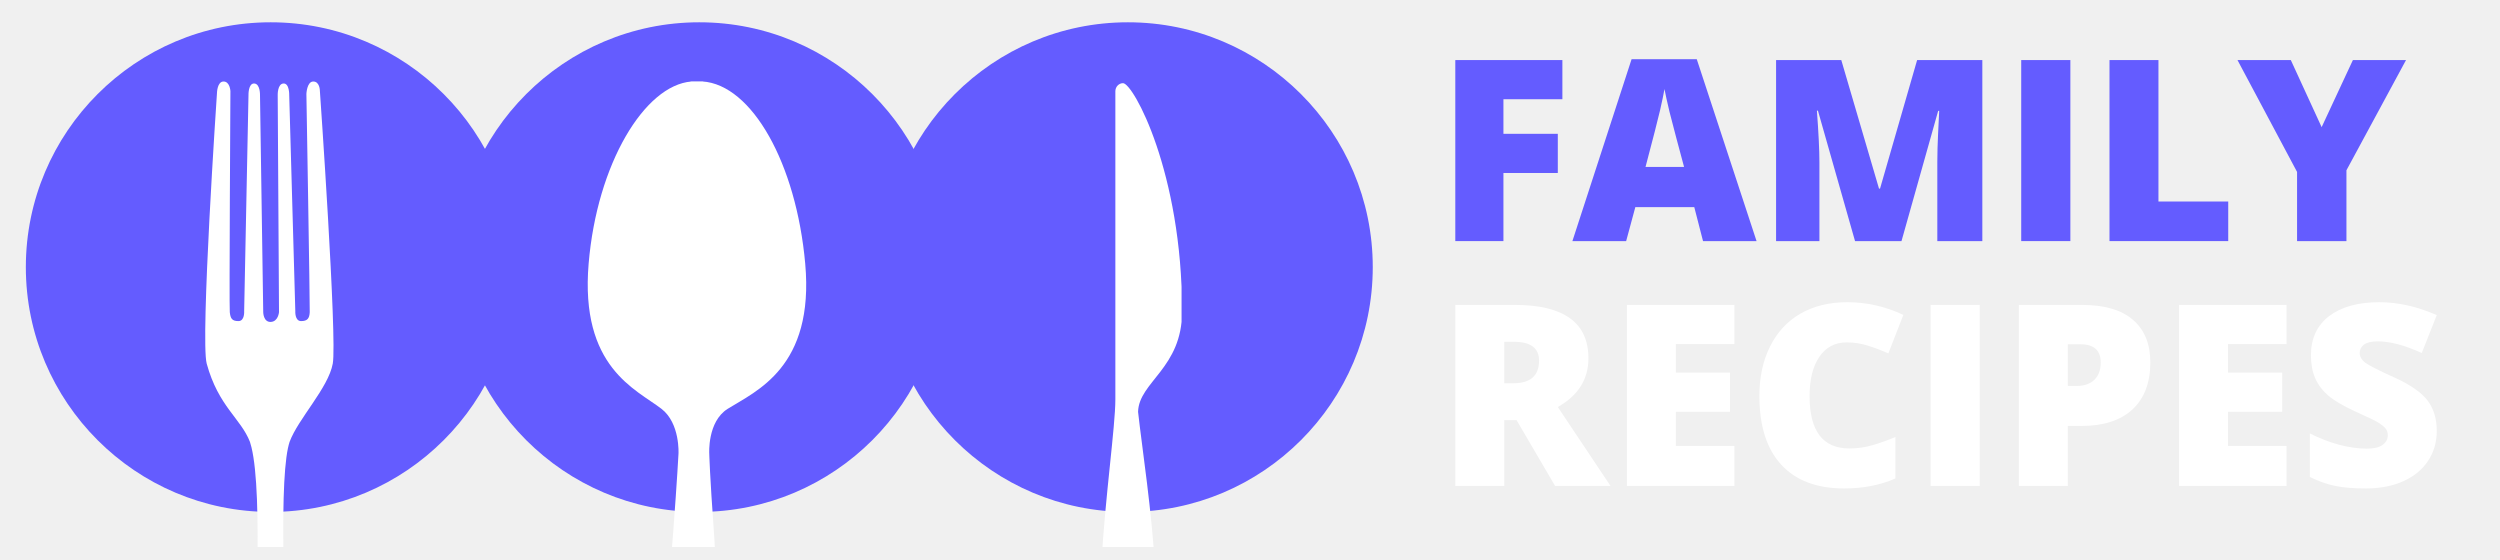
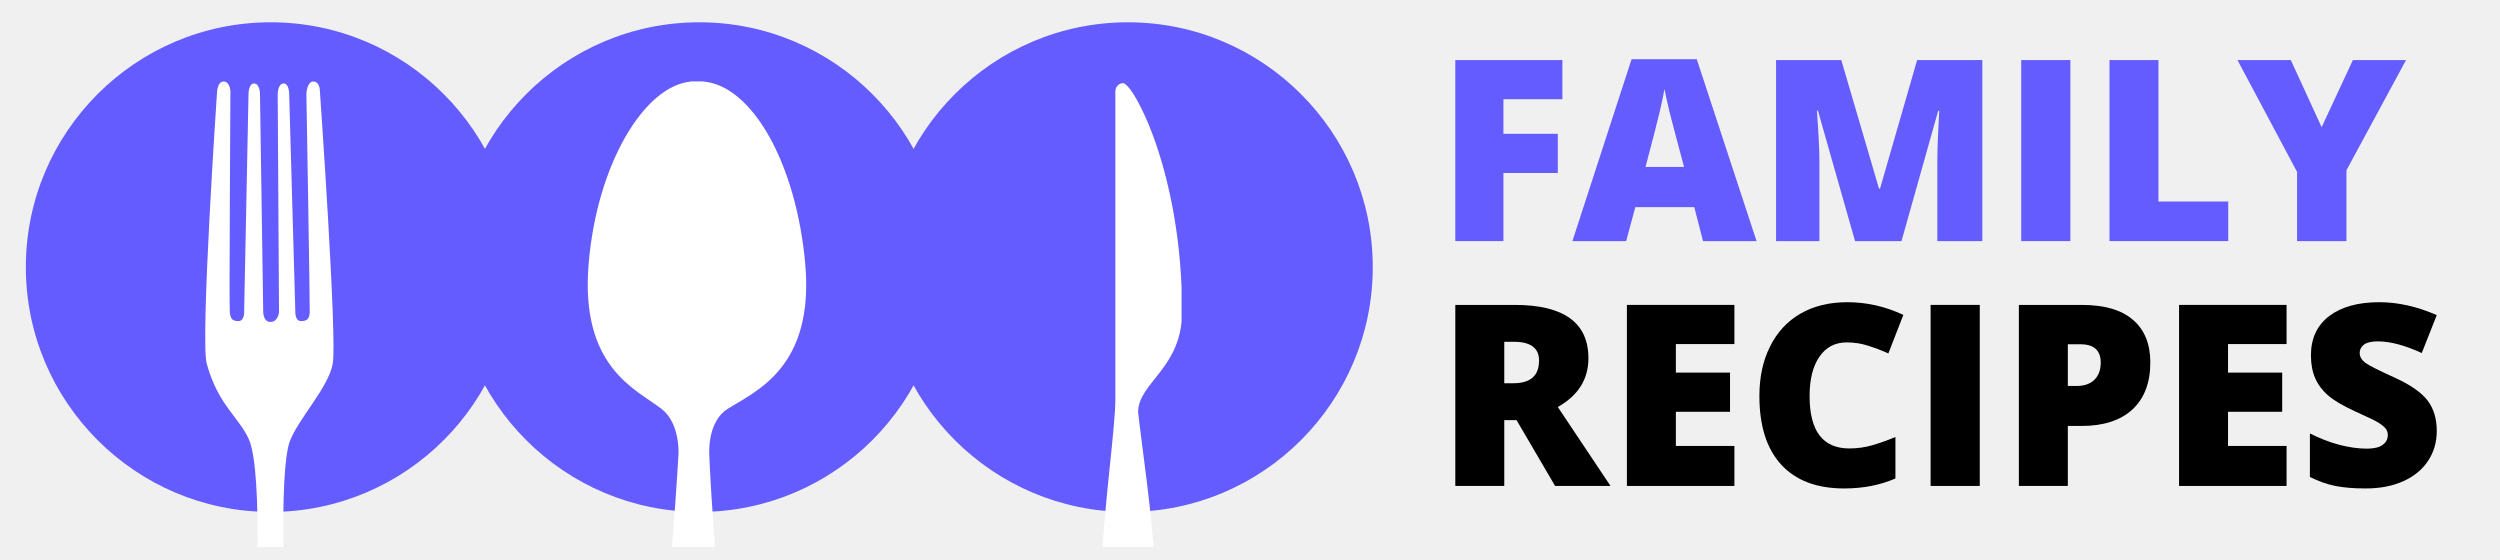
<svg xmlns="http://www.w3.org/2000/svg" xmlns:xlink="http://www.w3.org/1999/xlink" width="187.5" viewBox="0 0 187.5 42" height="42" version="1.0">
  <defs>
    <g id="g">
      <path d="M 5.078 0 L 1.469 0 L 1.469 -13.578 L 9.5 -13.578 L 9.5 -10.641 L 5.078 -10.641 L 5.078 -8.047 L 9.156 -8.047 L 9.156 -5.109 L 5.078 -5.109 Z M 5.078 0" />
    </g>
    <g id="h">
      <path d="M 9.797 0 L 9.141 -2.547 L 4.719 -2.547 L 4.031 0 L 0 0 L 4.438 -13.641 L 9.328 -13.641 L 13.812 0 Z M 8.375 -5.562 L 7.781 -7.781 C 7.645 -8.281 7.477 -8.922 7.281 -9.703 C 7.094 -10.492 6.969 -11.062 6.906 -11.406 C 6.852 -11.082 6.742 -10.555 6.578 -9.828 C 6.41 -9.109 6.047 -7.688 5.484 -5.562 Z M 8.375 -5.562" />
    </g>
    <g id="i">
      <path d="M 7.391 0 L 4.609 -9.781 L 4.531 -9.781 C 4.656 -8.113 4.719 -6.82 4.719 -5.906 L 4.719 0 L 1.469 0 L 1.469 -13.578 L 6.359 -13.578 L 9.188 -3.938 L 9.266 -3.938 L 12.047 -13.578 L 16.938 -13.578 L 16.938 0 L 13.562 0 L 13.562 -5.953 C 13.562 -6.266 13.566 -6.609 13.578 -6.984 C 13.586 -7.367 13.629 -8.297 13.703 -9.766 L 13.625 -9.766 L 10.875 0 Z M 7.391 0" />
    </g>
    <g id="j">
      <path d="M 1.469 0 L 1.469 -13.578 L 5.156 -13.578 L 5.156 0 Z M 1.469 0" />
    </g>
    <g id="k">
      <path d="M 1.469 0 L 1.469 -13.578 L 5.141 -13.578 L 5.141 -2.969 L 10.375 -2.969 L 10.375 0 Z M 1.469 0" />
    </g>
    <g id="l">
      <path d="M 6.312 -8.547 L 8.656 -13.578 L 12.641 -13.578 L 8.172 -5.312 L 8.172 0 L 4.469 0 L 4.469 -5.188 L 0 -13.578 L 4 -13.578 Z M 6.312 -8.547" />
    </g>
    <g id="m">
      <path d="M 5.141 -4.938 L 5.141 0 L 1.469 0 L 1.469 -13.578 L 5.922 -13.578 C 9.609 -13.578 11.453 -12.242 11.453 -9.578 C 11.453 -8.004 10.688 -6.785 9.156 -5.922 L 13.109 0 L 8.953 0 L 6.062 -4.938 Z M 5.141 -7.703 L 5.828 -7.703 C 7.109 -7.703 7.75 -8.27 7.75 -9.406 C 7.75 -10.344 7.117 -10.812 5.859 -10.812 L 5.141 -10.812 Z M 5.141 -7.703" />
    </g>
    <g id="n">
      <path d="M 9.531 0 L 1.469 0 L 1.469 -13.578 L 9.531 -13.578 L 9.531 -10.641 L 5.141 -10.641 L 5.141 -8.5 L 9.203 -8.5 L 9.203 -5.562 L 5.141 -5.562 L 5.141 -3 L 9.531 -3 Z M 9.531 0" />
    </g>
    <g id="o">
      <path d="M 7.516 -10.766 C 6.641 -10.766 5.957 -10.406 5.469 -9.688 C 4.977 -8.977 4.734 -7.992 4.734 -6.734 C 4.734 -4.117 5.727 -2.812 7.719 -2.812 C 8.32 -2.812 8.906 -2.895 9.469 -3.062 C 10.031 -3.227 10.598 -3.43 11.172 -3.672 L 11.172 -0.562 C 10.035 -0.062 8.754 0.188 7.328 0.188 C 5.273 0.188 3.703 -0.406 2.609 -1.594 C 1.516 -2.781 0.969 -4.5 0.969 -6.75 C 0.969 -8.156 1.234 -9.391 1.766 -10.453 C 2.297 -11.523 3.055 -12.348 4.047 -12.922 C 5.035 -13.492 6.207 -13.781 7.562 -13.781 C 9.02 -13.781 10.422 -13.461 11.766 -12.828 L 10.641 -9.938 C 10.141 -10.164 9.633 -10.359 9.125 -10.516 C 8.625 -10.68 8.086 -10.766 7.516 -10.766 Z M 7.516 -10.766" />
    </g>
    <g id="p">
      <path d="M 11.328 -9.266 C 11.328 -7.742 10.879 -6.566 9.984 -5.734 C 9.086 -4.91 7.816 -4.5 6.172 -4.5 L 5.141 -4.5 L 5.141 0 L 1.469 0 L 1.469 -13.578 L 6.172 -13.578 C 7.891 -13.578 9.176 -13.203 10.031 -12.453 C 10.895 -11.711 11.328 -10.648 11.328 -9.266 Z M 5.141 -7.5 L 5.812 -7.5 C 6.363 -7.5 6.801 -7.648 7.125 -7.953 C 7.445 -8.266 7.609 -8.695 7.609 -9.25 C 7.609 -10.164 7.102 -10.625 6.094 -10.625 L 5.141 -10.625 Z M 5.141 -7.5" />
    </g>
    <g id="q">
      <path d="M 10.359 -4.125 C 10.359 -3.281 10.141 -2.531 9.703 -1.875 C 9.273 -1.227 8.66 -0.723 7.859 -0.359 C 7.055 0.004 6.113 0.188 5.031 0.188 C 4.125 0.188 3.363 0.125 2.75 0 C 2.133 -0.125 1.5 -0.348 0.844 -0.672 L 0.844 -3.938 C 1.539 -3.582 2.266 -3.301 3.016 -3.094 C 3.773 -2.895 4.473 -2.797 5.109 -2.797 C 5.648 -2.797 6.047 -2.891 6.297 -3.078 C 6.555 -3.266 6.688 -3.508 6.688 -3.812 C 6.688 -4 6.633 -4.16 6.531 -4.297 C 6.426 -4.43 6.258 -4.57 6.031 -4.719 C 5.812 -4.863 5.211 -5.156 4.234 -5.594 C 3.348 -6 2.68 -6.391 2.234 -6.766 C 1.797 -7.141 1.469 -7.57 1.25 -8.062 C 1.031 -8.551 0.922 -9.129 0.922 -9.797 C 0.922 -11.055 1.375 -12.035 2.281 -12.734 C 3.195 -13.43 4.453 -13.781 6.047 -13.781 C 7.453 -13.781 8.891 -13.457 10.359 -12.812 L 9.234 -9.969 C 7.961 -10.551 6.863 -10.844 5.938 -10.844 C 5.457 -10.844 5.109 -10.758 4.891 -10.594 C 4.68 -10.426 4.578 -10.219 4.578 -9.969 C 4.578 -9.707 4.711 -9.469 4.984 -9.25 C 5.266 -9.039 6.016 -8.66 7.234 -8.109 C 8.398 -7.578 9.211 -7.008 9.672 -6.406 C 10.129 -5.801 10.359 -5.039 10.359 -4.125 Z M 10.359 -4.125" />
    </g>
    <clipPath id="a">
      <path d="M 1.938 1.672 L 38.66 1.672 L 38.66 38.395 L 1.938 38.395 Z M 1.938 1.672" />
    </clipPath>
    <clipPath id="b">
      <path d="M 34.082 1.672 L 70.809 1.672 L 70.809 38.395 L 34.082 38.395 Z M 34.082 1.672" />
    </clipPath>
    <clipPath id="c">
      <path d="M 66.23 1.672 L 102.957 1.672 L 102.957 38.395 L 66.23 38.395 Z M 66.23 1.672" />
    </clipPath>
    <clipPath id="d">
      <path d="M 15.012 6.098 L 25.293 6.098 L 25.293 41.023 L 15.012 41.023 Z M 15.012 6.098" />
    </clipPath>
    <clipPath id="e">
      <path d="M 44 6.098 L 61 6.098 L 61 41.023 L 44 41.023 Z M 44 6.098" />
    </clipPath>
    <clipPath id="f">
      <path d="M 82 6.098 L 88.617 6.098 L 88.617 41.023 L 82 41.023 Z M 82 6.098" />
    </clipPath>
  </defs>
  <g clip-path="url(#a)">
    <path fill="#645CFF" d="M 20.301 1.672 C 10.172 1.672 1.938 9.906 1.938 20.035 C 1.938 30.16 10.172 38.395 20.301 38.395 C 30.426 38.395 38.66 30.16 38.66 20.035 C 38.66 9.906 30.426 1.672 20.301 1.672 Z M 20.301 1.672" />
  </g>
  <g clip-path="url(#b)">
    <path fill="#645CFF" d="M 52.445 1.672 C 42.32 1.672 34.082 9.906 34.082 20.035 C 34.082 30.16 42.32 38.395 52.445 38.395 C 62.57 38.395 70.809 30.16 70.809 20.035 C 70.809 9.906 62.57 1.672 52.445 1.672 Z M 52.445 1.672" />
  </g>
  <g clip-path="url(#c)">
    <path fill="#645CFF" d="M 84.594 1.672 C 74.469 1.672 66.23 9.906 66.23 20.035 C 66.23 30.16 74.469 38.395 84.594 38.395 C 94.719 38.395 102.957 30.16 102.957 20.035 C 102.957 9.906 94.719 1.672 84.594 1.672 Z M 84.594 1.672" />
  </g>
  <g clip-path="url(#d)">
    <path fill="#FFF" d="M 21.598 33.602 C 21.637 33.426 21.676 33.27 21.719 33.141 C 22.363 31.402 24.621 29.105 24.957 27.273 C 25.297 25.445 23.988 6.77 23.988 6.77 C 23.988 6.77 23.973 6.113 23.496 6.113 C 23.016 6.113 22.98 7.043 22.98 7.043 C 22.98 7.043 23.25 22.953 23.23 23.414 C 23.207 23.875 23.062 24.082 22.582 24.082 C 22.102 24.082 22.148 23.34 22.148 23.34 L 21.691 7.129 C 21.691 7.129 21.715 6.238 21.258 6.262 C 20.805 6.289 20.828 7.129 20.828 7.129 L 20.926 23.414 C 20.926 23.414 20.867 24.121 20.305 24.145 C 19.746 24.164 19.742 23.414 19.742 23.414 L 19.5 7.129 C 19.5 7.129 19.523 6.289 19.07 6.262 C 18.613 6.238 18.637 7.129 18.637 7.129 L 18.312 23.34 C 18.312 23.34 18.363 24.082 17.883 24.082 C 17.402 24.082 17.285 23.887 17.234 23.414 C 17.184 22.941 17.281 6.832 17.281 6.832 C 17.281 6.832 17.246 6.113 16.766 6.113 C 16.285 6.113 16.273 6.98 16.273 6.98 C 16.273 6.98 15.016 25.48 15.504 27.277 C 16.387 30.492 18.051 31.367 18.746 33.141 C 18.785 33.262 18.824 33.398 18.859 33.543 C 20.586 40.605 16.926 77.34 17.16 79.324 C 17.762 84.359 22.953 84.672 23.301 79.324 C 23.43 77.34 20.195 40.188 21.598 33.602" />
  </g>
  <g clip-path="url(#e)">
    <path fill="#FFF" d="M 54.574 30.664 C 56.707 29.328 61.09 27.551 60.391 19.77 C 59.719 12.258 56.395 6.352 52.68 6.109 C 52.727 6.109 52.773 6.105 52.82 6.105 C 52.781 6.105 52.742 6.102 52.703 6.105 C 52.633 6.102 52.562 6.105 52.496 6.105 C 52.422 6.105 52.348 6.102 52.273 6.105 C 52.207 6.102 52.145 6.105 52.082 6.105 C 52.012 6.105 51.945 6.102 51.879 6.105 C 51.82 6.102 51.758 6.105 51.699 6.105 C 51.75 6.105 51.805 6.109 51.855 6.113 C 48.344 6.391 44.777 12.281 44.148 19.77 C 43.492 27.551 47.703 29.191 49.613 30.664 C 51.02 31.754 50.887 34.035 50.887 34.035 C 50.887 34.035 50.789 35.918 50.488 39.934 C 50.195 43.773 48.531 63.879 48.531 67.527 C 48.531 70.953 48.145 74.148 51.305 74.391 C 51.27 74.395 51.234 74.398 51.199 74.398 L 51.133 74.402 C 51.254 74.406 51.383 74.406 51.516 74.398 C 51.656 74.406 51.801 74.406 51.957 74.398 L 51.973 74.398 C 52.051 74.402 52.129 74.402 52.215 74.402 C 52.152 74.402 52.098 74.395 52.039 74.395 C 55.805 74.148 55.051 68.039 55.051 68.039 C 55.051 68.039 53.836 43.969 53.547 39.953 C 53.234 35.613 53.195 34.035 53.195 34.035 C 53.195 34.035 53.039 31.629 54.574 30.664" />
  </g>
  <g clip-path="url(#f)">
    <path fill="#FFF" d="M 83.652 29.953 L 83.652 6.844 C 83.652 6.512 83.91 6.238 84.227 6.238 C 84.992 6.238 88.656 12.914 88.656 23.363 C 88.656 27.617 85.418 28.637 85.355 30.887 C 85.922 36.074 88.48 50.879 84.598 51.484 L 84.586 51.484 C 80.578 51.227 83.652 34.008 83.652 29.953" />
  </g>
  <g fill="#645CFF">
    <use x="107.679" y="18.083" xlink:href="#g" xlink:type="simple" xlink:actuate="onLoad" xlink:show="embed" />
  </g>
  <g fill="#645CFF">
    <use x="117.93" y="18.083" xlink:href="#h" xlink:type="simple" xlink:actuate="onLoad" xlink:show="embed" />
  </g>
  <g fill="#645CFF">
    <use x="131.737" y="18.083" xlink:href="#i" xlink:type="simple" xlink:actuate="onLoad" xlink:show="embed" />
  </g>
  <g fill="#645CFF">
    <use x="150.122" y="18.083" xlink:href="#j" xlink:type="simple" xlink:actuate="onLoad" xlink:show="embed" />
  </g>
  <g fill="#645CFF">
    <use x="156.743" y="18.083" xlink:href="#k" xlink:type="simple" xlink:actuate="onLoad" xlink:show="embed" />
  </g>
  <g fill="#645CFF">
    <use x="167.811" y="18.083" xlink:href="#l" xlink:type="simple" xlink:actuate="onLoad" xlink:show="embed" />
  </g>
-   <g fill="#FFF">
+   <g fill="#000000">
    <use x="107.679" y="36.446" xlink:href="#m" xlink:type="simple" xlink:actuate="onLoad" xlink:show="embed" />
  </g>
-   <g fill="#FFF">
+   <g fill="#000000">
    <use x="120.549" y="36.446" xlink:href="#n" xlink:type="simple" xlink:actuate="onLoad" xlink:show="embed" />
  </g>
-   <g fill="#FFF">
+   <g fill="#000000">
    <use x="130.985" y="36.446" xlink:href="#o" xlink:type="simple" xlink:actuate="onLoad" xlink:show="embed" />
  </g>
-   <g fill="#FFF">
+   <g fill="#000000">
    <use x="143.326" y="36.446" xlink:href="#j" xlink:type="simple" xlink:actuate="onLoad" xlink:show="embed" />
  </g>
-   <g fill="#FFF">
+   <g fill="#000000">
    <use x="149.946" y="36.446" xlink:href="#p" xlink:type="simple" xlink:actuate="onLoad" xlink:show="embed" />
  </g>
-   <g fill="#FFF">
+   <g fill="#000000">
    <use x="161.961" y="36.446" xlink:href="#n" xlink:type="simple" xlink:actuate="onLoad" xlink:show="embed" />
  </g>
-   <g fill="#FFF">
+   <g fill="#000000">
    <use x="172.398" y="36.446" xlink:href="#q" xlink:type="simple" xlink:actuate="onLoad" xlink:show="embed" />
  </g>
</svg>
